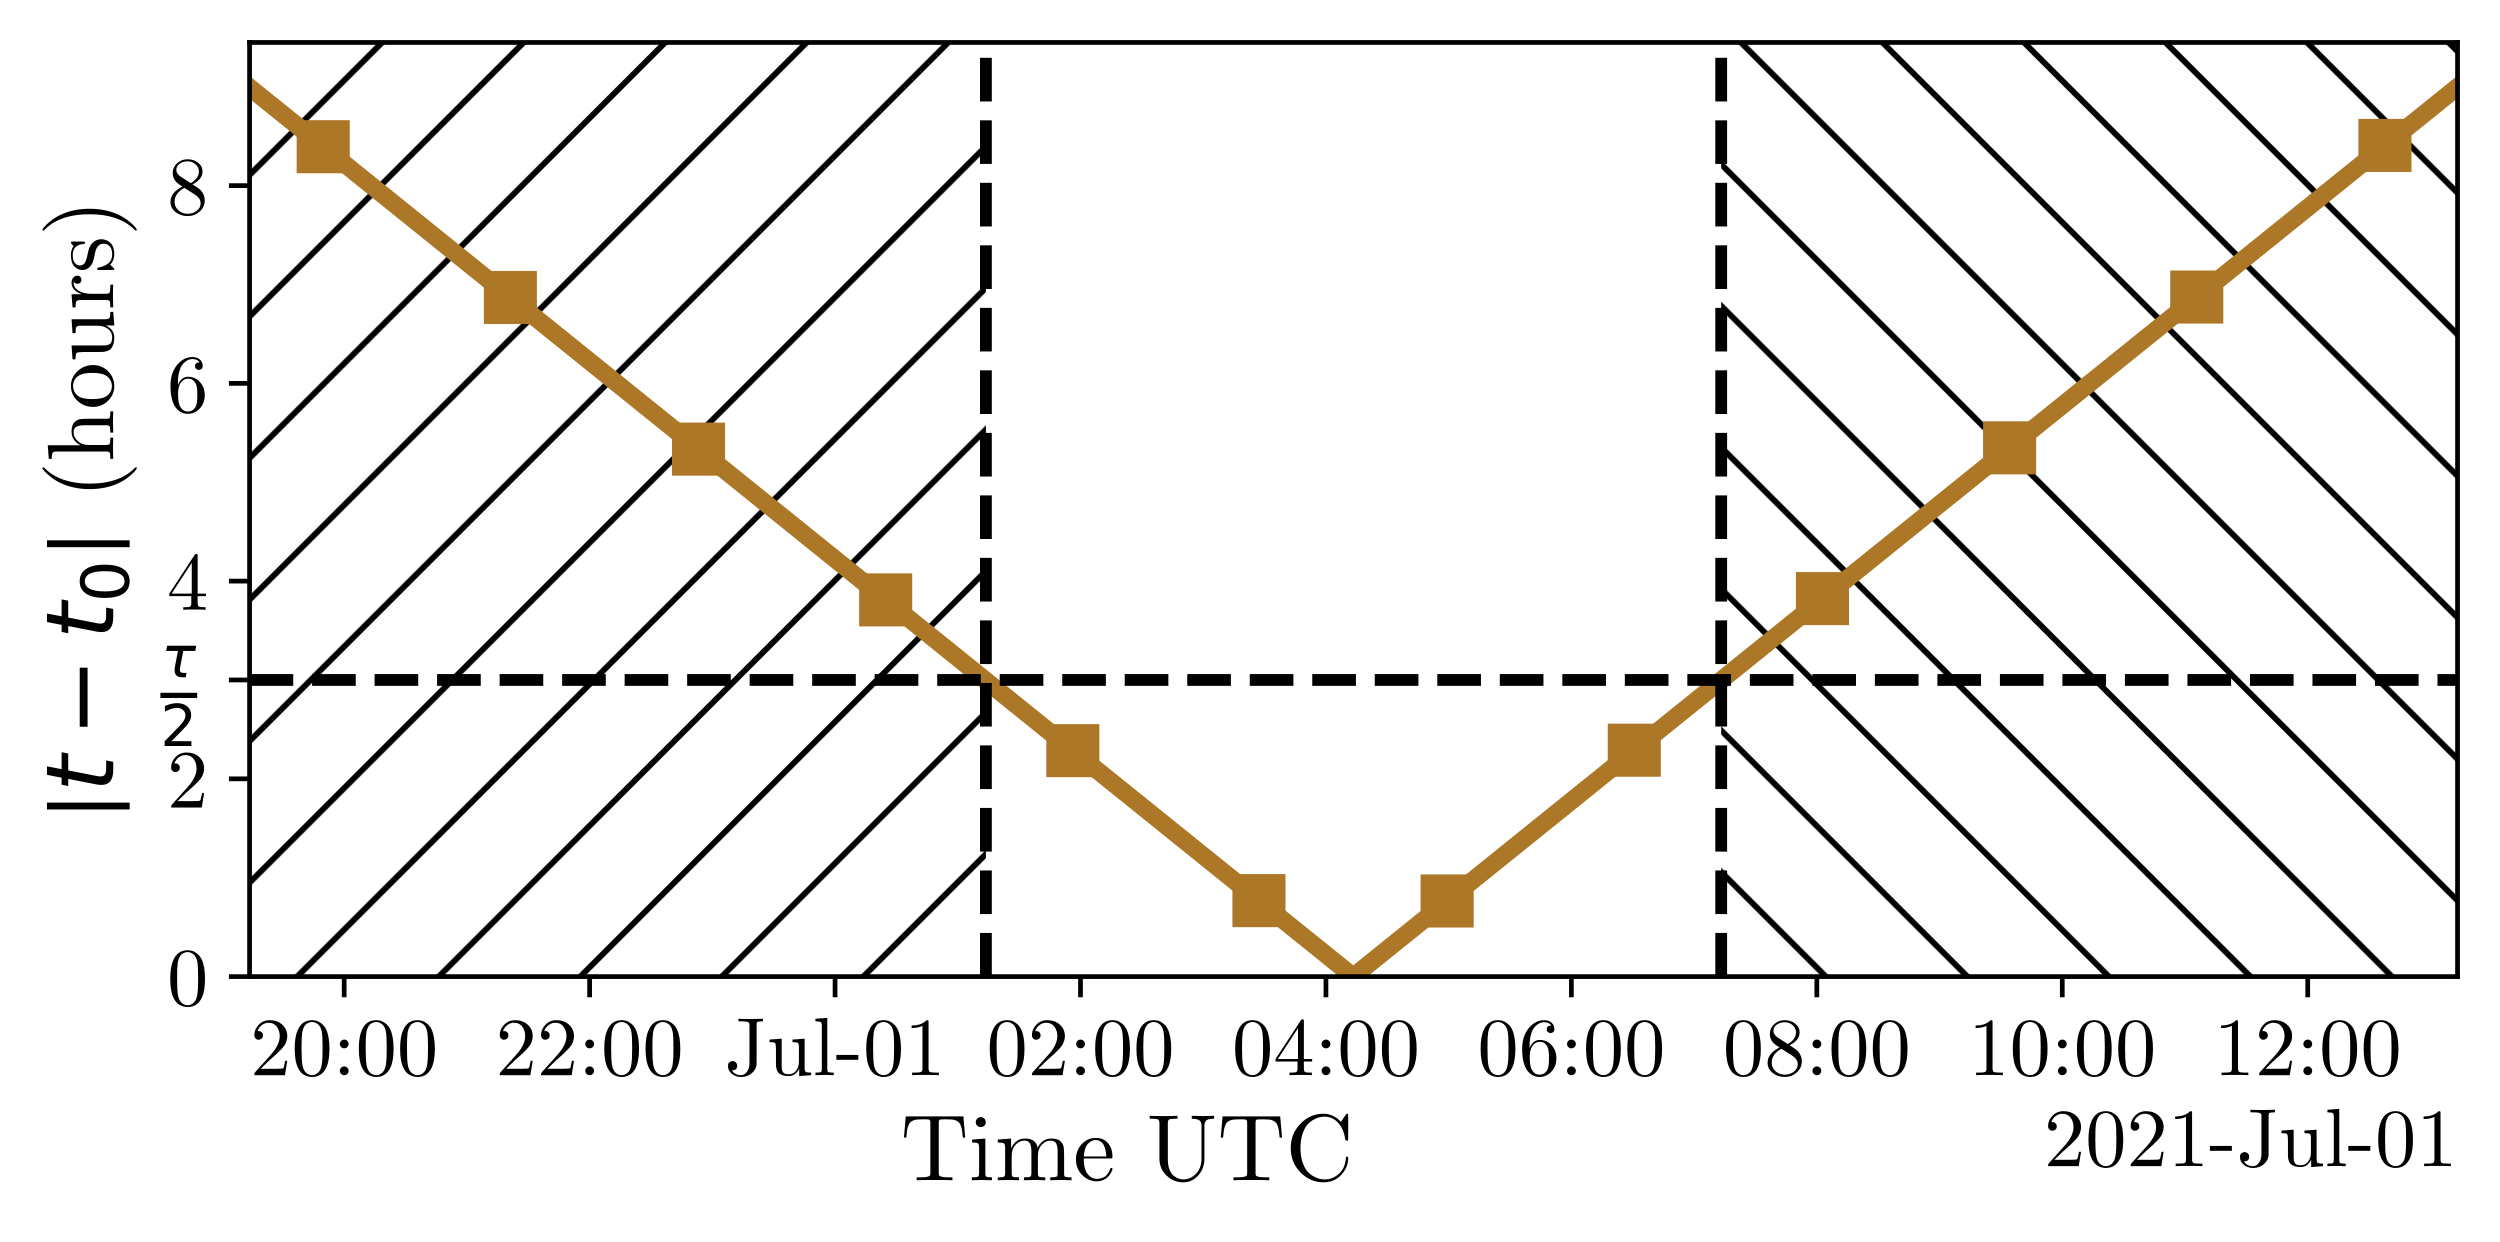
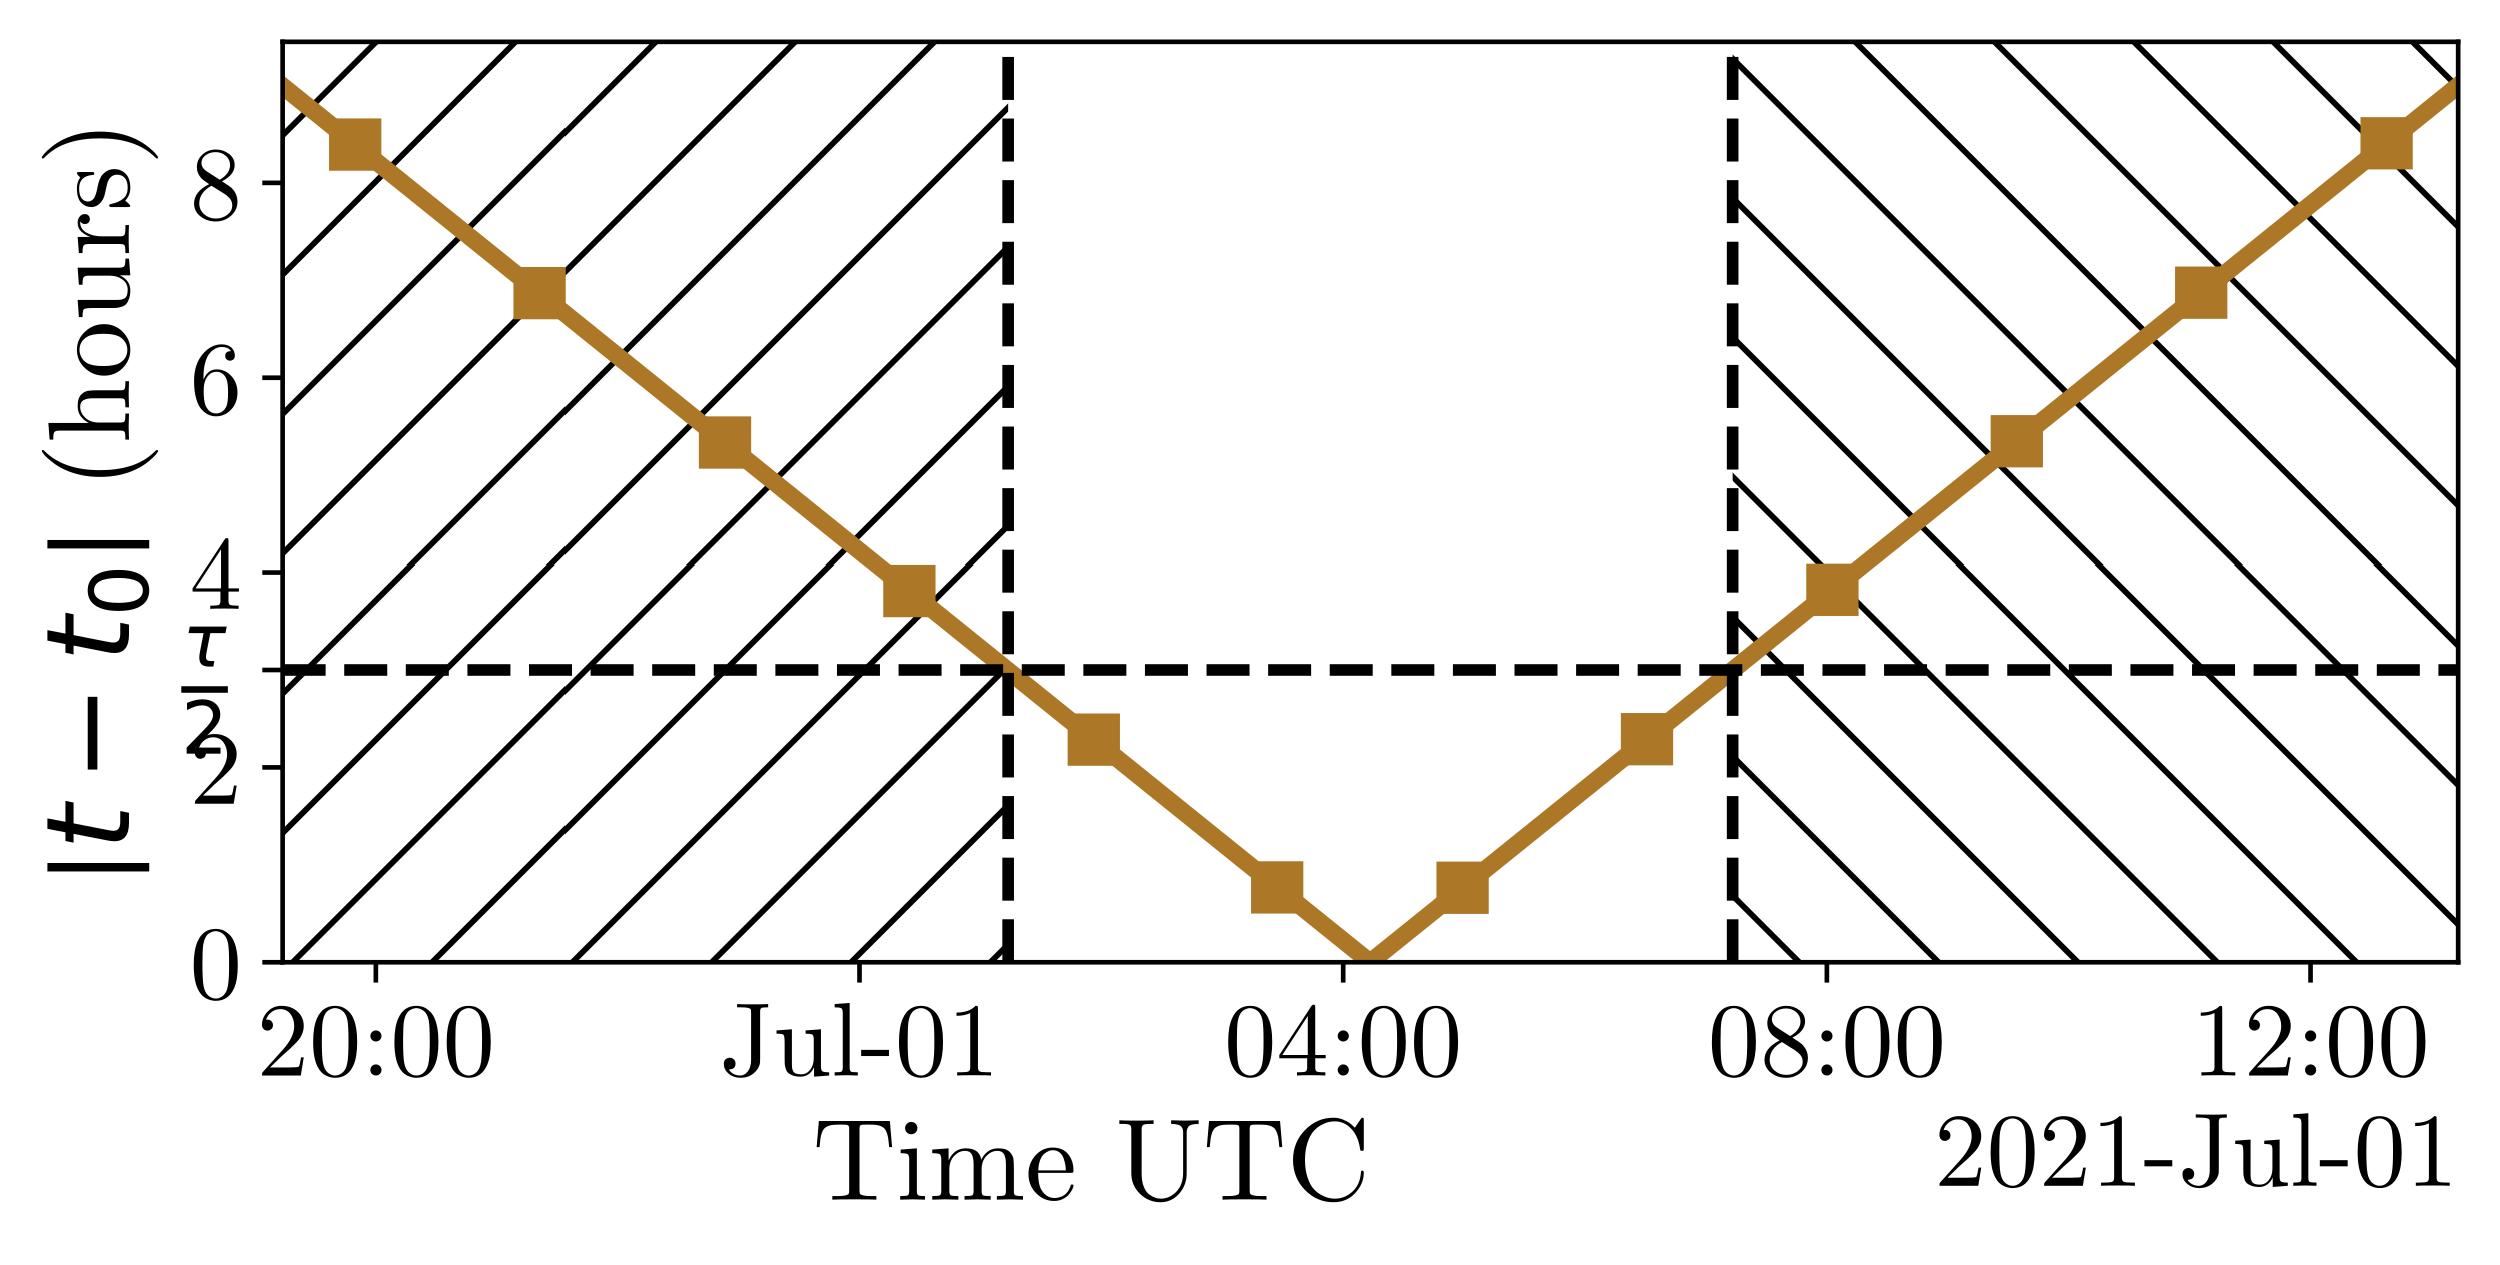
- <svg xmlns="http://www.w3.org/2000/svg" xmlns:xlink="http://www.w3.org/1999/xlink" width="423.92pt" height="210.434pt" viewBox="0 0 423.92 210.434" version="1.1">
+ <svg xmlns="http://www.w3.org/2000/svg" xmlns:xlink="http://www.w3.org/1999/xlink" width="430.24pt" height="217.537pt" viewBox="0 0 430.24 217.537" version="1.1">
  <defs>
    <style type="text/css">*{stroke-linejoin: round; stroke-linecap: butt}</style>
  </defs>
  <g id="figure_1">
    <g id="patch_1">
-       <path d="M 0 210.434  L 423.92 210.434  L 423.92 0  L 0 0  L 0 210.434  z " style="fill: none" />
+       <path d="M 0 217.537  L 430.24 217.537  L 430.24 0  L 0 0  L 0 217.537  z " style="fill: none" />
    </g>
    <g id="axes_1">
      <g id="patch_2">
-         <path d="M 42.32 165.6  L 416.72 165.6  L 416.72 7.2  L 42.32 7.2  L 42.32 165.6  z " style="fill: none" />
+         <path d="M 48.64 165.6  L 423.04 165.6  L 423.04 7.2  L 48.64 7.2  L 48.64 165.6  z " style="fill: none" />
      </g>
      <g id="patch_3">
-         <path d="M 42.32 165.6  L 167.178 165.6  L 167.178 7.2  L 42.32 7.2  z " clip-path="url(#pd84990caca)" style="fill: url(#h7c0dae3e61)" />
+         <path d="M 48.64 165.6  L 173.498 165.6  L 173.498 7.2  L 48.64 7.2  z " clip-path="url(#paf8c11a77a)" style="fill: url(#h605063994a)" />
      </g>
      <g id="patch_4">
-         <path d="M 291.862 165.6  L 416.72 165.6  L 416.72 7.2  L 291.862 7.2  z " clip-path="url(#pd84990caca)" style="fill: url(#h4ac016ea6e)" />
+         <path d="M 298.182 165.6  L 423.04 165.6  L 423.04 7.2  L 298.182 7.2  z " clip-path="url(#paf8c11a77a)" style="fill: url(#h8ad49206a6)" />
      </g>
      <g id="matplotlib.axis_1">
        <g id="xtick_1">
          <g id="line2d_1">
            <defs>
-               <path id="md5e16f37b4" d="M 0 0  L 0 3.5  " style="stroke: #000000; stroke-width: 0.8" />
+               <path id="ma54a12838d" d="M 0 0  L 0 3.5  " style="stroke: #000000; stroke-width: 0.8" />
            </defs>
            <g>
-               <use xlink:href="#md5e16f37b4" x="58.361" y="165.6" style="stroke: #000000; stroke-width: 0.8" />
+               <use xlink:href="#ma54a12838d" x="64.681" y="165.6" style="stroke: #000000; stroke-width: 0.8" />
            </g>
          </g>
          <g id="text_1">
-             <g transform="translate(42.42265 182.3147) scale(0.14 -0.14)">
+             <g transform="translate(44.1889 185.0903) scale(0.18 -0.18)">
              <defs>
                <path id="CMUSerif-Roman-32" d="M 319 0  Q 319 116 330 150  Q 341 184 391 238  L 1619 1606  Q 2291 2363 2291 3022  Q 2291 3450 2067 3756  Q 1844 4063 1434 4063  Q 1153 4063 915 3891  Q 678 3719 569 3413  Q 588 3419 653 3419  Q 813 3419 902 3319  Q 991 3219 991 3084  Q 991 2913 880 2830  Q 769 2747 659 2747  Q 616 2747 558 2756  Q 500 2766 409 2855  Q 319 2944 319 3103  Q 319 3550 658 3906  Q 997 4263 1516 4263  Q 2103 4263 2489 3914  Q 2875 3566 2875 3022  Q 2875 2831 2817 2657  Q 2759 2484 2682 2350  Q 2606 2216 2400 2000  Q 2194 1784 2028 1631  Q 1863 1478 1491 1153  L 813 494  L 1966 494  Q 2528 494 2572 544  Q 2634 634 2713 1113  L 2875 1113  L 2694 0  L 319 0  z " transform="scale(0.015625)" />
                <path id="CMUSerif-Roman-30" d="M 250 2047  Q 250 2988 488 3500  Q 819 4263 1600 4263  Q 1766 4263 1939 4217  Q 2113 4172 2333 4000  Q 2553 3828 2688 3547  Q 2944 3003 2944 2047  Q 2944 1113 2706 603  Q 2359 -141 1594 -141  Q 1306 -141 1014 6  Q 722 153 538 506  Q 250 1034 250 2047  z M 781 2125  Q 781 1159 850 775  Q 928 359 1142 179  Q 1356 0 1594 0  Q 1850 0 2064 192  Q 2278 384 2344 800  Q 2416 1209 2413 2125  Q 2413 3016 2350 3372  Q 2266 3788 2042 3955  Q 1819 4122 1594 4122  Q 1509 4122 1420 4097  Q 1331 4072 1203 4000  Q 1075 3928 976 3750  Q 878 3572 831 3303  Q 781 2956 781 2125  z " transform="scale(0.015625)" />
                <path id="CMUSerif-Roman-3a" d="M 650 98  Q 550 197 550 337  Q 550 478 650 578  Q 750 678 890 678  Q 1031 678 1131 578  Q 1231 478 1231 337  Q 1231 197 1131 98  Q 1031 0 890 0  Q 750 0 650 98  z M 650 2179  Q 550 2278 550 2418  Q 550 2559 650 2659  Q 750 2759 890 2759  Q 1031 2759 1131 2659  Q 1231 2559 1231 2418  Q 1231 2278 1131 2179  Q 1031 2081 890 2081  Q 750 2081 650 2179  z " transform="scale(0.015625)" />
              </defs>
              <use xlink:href="#CMUSerif-Roman-32" />
              <use xlink:href="#CMUSerif-Roman-30" transform="translate(50 0)" />
              <use xlink:href="#CMUSerif-Roman-3a" transform="translate(100 0)" />
              <use xlink:href="#CMUSerif-Roman-30" transform="translate(127.6855 0)" />
              <use xlink:href="#CMUSerif-Roman-30" transform="translate(177.6855 0)" />
            </g>
          </g>
        </g>
        <g id="xtick_2">
          <g id="line2d_2">
            <g>
-               <use xlink:href="#md5e16f37b4" x="99.98" y="165.6" style="stroke: #000000; stroke-width: 0.8" />
+               <use xlink:href="#ma54a12838d" x="147.919" y="165.6" style="stroke: #000000; stroke-width: 0.8" />
            </g>
          </g>
          <g id="text_2">
-             <g transform="translate(84.04191 182.3147) scale(0.14 -0.14)">
-               <use xlink:href="#CMUSerif-Roman-32" />
-               <use xlink:href="#CMUSerif-Roman-32" transform="translate(50 0)" />
-               <use xlink:href="#CMUSerif-Roman-3a" transform="translate(100 0)" />
-               <use xlink:href="#CMUSerif-Roman-30" transform="translate(127.6855 0)" />
-               <use xlink:href="#CMUSerif-Roman-30" transform="translate(177.6855 0)" />
-             </g>
-           </g>
-         </g>
-         <g id="xtick_3">
-           <g id="line2d_3">
-             <g>
-               <use xlink:href="#md5e16f37b4" x="141.599" y="165.6" style="stroke: #000000; stroke-width: 0.8" />
-             </g>
-           </g>
-           <g id="text_3">
-             <g transform="translate(122.8623 182.3147) scale(0.14 -0.14)">
+             <g transform="translate(123.8288 185.0903) scale(0.18 -0.18)">
              <defs>
                <path id="CMUSerif-Roman-4a" d="M 263 716  Q 263 906 375 997  Q 488 1088 622 1088  Q 763 1088 870 992  Q 978 897 978 728  Q 978 372 575 372  Q 572 372 569 372  Q 800 0 1275 0  Q 1544 0 1737 262  Q 1931 525 1931 947  L 1931 3866  Q 1931 4000 1906 4051  Q 1881 4103 1747 4137  Q 1613 4172 1306 4172  L 1075 4172  L 1075 4372  Q 1319 4353 2150 4353  Q 2553 4353 2975 4372  L 2975 4172  Q 2650 4172 2567 4134  Q 2484 4097 2484 3909  L 2484 1069  Q 2484 838 2478 788  Q 2422 409 2090 134  Q 1759 -141 1288 -141  Q 859 -141 561 107  Q 263 356 263 716  z " transform="scale(0.015625)" />
                <path id="CMUSerif-Roman-75" d="M 206 2559  L 206 2759  L 1147 2828  L 1147 703  Q 1147 550 1159 461  Q 1172 372 1223 269  Q 1275 166 1395 119  Q 1516 72 1709 72  Q 2056 72 2270 356  Q 2484 641 2484 1063  L 2484 2203  Q 2484 2441 2400 2500  Q 2316 2559 1984 2559  L 1984 2759  L 2925 2828  L 2925 556  Q 2925 319 3008 258  Q 3091 197 3425 197  L 3425 0  L 2503 -72  L 2503 506  Q 2234 -69 1678 -72  Q 1397 -72 1205 0  Q 1013 72 916 161  Q 819 250 767 422  Q 716 594 709 700  Q 703 806 703 1013  L 703 1972  Q 703 2406 640 2482  Q 578 2559 206 2559  z " transform="scale(0.015625)" />
                <path id="CMUSerif-Roman-6c" d="M 213 0  L 213 197  Q 553 197 631 239  Q 709 281 709 488  L 709 3816  Q 709 4053 626 4112  Q 544 4172 213 4172  L 213 4372  L 1131 4441  L 1131 488  Q 1131 281 1212 239  Q 1294 197 1631 197  L 1631 0  Q 1553 0 1390 6  Q 1228 13 1109 16  Q 991 19 922 19  Q 847 19 213 0  z " transform="scale(0.015625)" />
                <path id="CMUSerif-Roman-2d" d="M 63 1191  L 63 1569  L 1766 1569  L 1766 1191  L 63 1191  z " transform="scale(0.015625)" />
                <path id="CMUSerif-Roman-31" d="M 569 3653  L 569 3853  Q 1338 3853 1734 4263  Q 1844 4263 1862 4238  Q 1881 4213 1881 4097  L 1881 506  Q 1881 316 1975 256  Q 2069 197 2478 197  L 2681 197  L 2681 0  Q 2456 19 1643 19  Q 831 19 609 0  L 609 197  L 813 197  Q 1216 197 1312 255  Q 1409 313 1409 506  L 1409 3822  Q 1075 3653 569 3653  z " transform="scale(0.015625)" />
              </defs>
              <use xlink:href="#CMUSerif-Roman-4a" />
              <use xlink:href="#CMUSerif-Roman-75" transform="translate(51.26953 0)" />
              <use xlink:href="#CMUSerif-Roman-6c" transform="translate(106.7383 0)" />
              <use xlink:href="#CMUSerif-Roman-2d" transform="translate(134.4238 0)" />
              <use xlink:href="#CMUSerif-Roman-30" transform="translate(167.6758 0)" />
              <use xlink:href="#CMUSerif-Roman-31" transform="translate(217.6758 0)" />
            </g>
          </g>
        </g>
-         <g id="xtick_4">
-           <g id="line2d_4">
-             <g>
-               <use xlink:href="#md5e16f37b4" x="183.219" y="165.6" style="stroke: #000000; stroke-width: 0.8" />
-             </g>
-           </g>
-           <g id="text_4">
-             <g transform="translate(167.2804 182.3147) scale(0.14 -0.14)">
-               <use xlink:href="#CMUSerif-Roman-30" />
-               <use xlink:href="#CMUSerif-Roman-32" transform="translate(50 0)" />
-               <use xlink:href="#CMUSerif-Roman-3a" transform="translate(100 0)" />
-               <use xlink:href="#CMUSerif-Roman-30" transform="translate(127.6855 0)" />
-               <use xlink:href="#CMUSerif-Roman-30" transform="translate(177.6855 0)" />
-             </g>
-           </g>
-         </g>
-         <g id="xtick_5">
-           <g id="line2d_5">
-             <g>
-               <use xlink:href="#md5e16f37b4" x="224.838" y="165.6" style="stroke: #000000; stroke-width: 0.8" />
-             </g>
-           </g>
-           <g id="text_5">
-             <g transform="translate(208.8997 182.3147) scale(0.14 -0.14)">
+         <g id="xtick_3">
+           <g id="line2d_3">
+             <g>
+               <use xlink:href="#ma54a12838d" x="231.158" y="165.6" style="stroke: #000000; stroke-width: 0.8" />
+             </g>
+           </g>
+           <g id="text_3">
+             <g transform="translate(210.666 185.0903) scale(0.18 -0.18)">
              <defs>
                <path id="CMUSerif-Roman-34" d="M 178 1056  L 178 1253  L 2144 4256  Q 2194 4334 2272 4331  Q 2344 4331 2359 4303  Q 2375 4275 2375 4166  L 2375 1253  L 3016 1253  L 3016 1056  L 2375 1056  L 2375 500  Q 2375 316 2451 256  Q 2528 197 2859 197  L 2994 197  L 2994 0  Q 2731 19 2125 19  Q 1522 19 1259 0  L 1259 197  L 1394 197  Q 1725 197 1803 255  Q 1881 313 1881 500  L 1881 1056  L 178 1056  z M 359 1253  L 1919 1253  L 1919 3641  L 359 1253  z " transform="scale(0.015625)" />
              </defs>
              <use xlink:href="#CMUSerif-Roman-30" />
              <use xlink:href="#CMUSerif-Roman-34" transform="translate(50 0)" />
              <use xlink:href="#CMUSerif-Roman-3a" transform="translate(100 0)" />
              <use xlink:href="#CMUSerif-Roman-30" transform="translate(127.6855 0)" />
              <use xlink:href="#CMUSerif-Roman-30" transform="translate(177.6855 0)" />
            </g>
          </g>
        </g>
-         <g id="xtick_6">
-           <g id="line2d_6">
-             <g>
-               <use xlink:href="#md5e16f37b4" x="266.457" y="165.6" style="stroke: #000000; stroke-width: 0.8" />
-             </g>
-           </g>
-           <g id="text_6">
-             <g transform="translate(250.519 182.3147) scale(0.14 -0.14)">
-               <defs>
-                 <path id="CMUSerif-Roman-36" d="M 269 2022  Q 269 3028 781 3645  Q 1294 4263 1953 4263  Q 2338 4263 2552 4067  Q 2766 3872 2766 3572  Q 2766 3406 2669 3334  Q 2572 3263 2472 3263  Q 2356 3263 2265 3341  Q 2175 3419 2175 3559  Q 2175 3847 2528 3847  Q 2363 4103 1966 4103  Q 1844 4103 1719 4067  Q 1594 4031 1431 3912  Q 1269 3794 1144 3606  Q 1019 3419 931 3066  Q 844 2713 844 2253  L 844 2100  Q 1106 2734 1643 2732  Q 2181 2731 2553 2322  Q 2925 1913 2925 1306  Q 2925 684 2537 271  Q 2150 -141 1606 -141  Q 1363 -141 1142 -39  Q 922 63 717 294  Q 513 525 391 969  Q 269 1413 269 2022  z M 856 1447  Q 856 819 972 519  Q 991 469 1033 400  Q 1075 331 1148 242  Q 1222 153 1344 95  Q 1466 38 1606 38  Q 2034 38 2241 453  Q 2350 684 2350 1313  Q 2350 1953 2234 2188  Q 2038 2584 1638 2584  Q 1369 2584 1183 2400  Q 997 2216 926 1969  Q 856 1722 856 1447  z " transform="scale(0.015625)" />
-               </defs>
-               <use xlink:href="#CMUSerif-Roman-30" />
-               <use xlink:href="#CMUSerif-Roman-36" transform="translate(50 0)" />
-               <use xlink:href="#CMUSerif-Roman-3a" transform="translate(100 0)" />
-               <use xlink:href="#CMUSerif-Roman-30" transform="translate(127.6855 0)" />
-               <use xlink:href="#CMUSerif-Roman-30" transform="translate(177.6855 0)" />
-             </g>
-           </g>
-         </g>
-         <g id="xtick_7">
-           <g id="line2d_7">
-             <g>
-               <use xlink:href="#md5e16f37b4" x="308.076" y="165.6" style="stroke: #000000; stroke-width: 0.8" />
-             </g>
-           </g>
-           <g id="text_7">
-             <g transform="translate(292.1382 182.3147) scale(0.14 -0.14)">
+         <g id="xtick_4">
+           <g id="line2d_4">
+             <g>
+               <use xlink:href="#ma54a12838d" x="314.396" y="165.6" style="stroke: #000000; stroke-width: 0.8" />
+             </g>
+           </g>
+           <g id="text_4">
+             <g transform="translate(293.9045 185.0903) scale(0.18 -0.18)">
              <defs>
                <path id="CMUSerif-Roman-38" d="M 269 966  Q 269 1681 1191 2144  Q 794 2413 722 2491  Q 441 2803 441 3194  Q 441 3641 780 3952  Q 1119 4263 1600 4263  Q 2059 4263 2406 3997  Q 2753 3731 2753 3309  Q 2753 2716 1978 2316  Q 2491 1997 2613 1863  Q 2925 1516 2925 1075  Q 2925 563 2531 211  Q 2138 -141 1594 -141  Q 1063 -141 666 168  Q 269 478 269 966  z M 588 966  Q 588 569 886 303  Q 1184 38 1600 38  Q 2003 38 2304 269  Q 2606 500 2606 844  Q 2606 978 2561 1093  Q 2516 1209 2427 1301  Q 2338 1394 2283 1436  Q 2228 1478 2125 1550  L 1338 2047  Q 588 1631 588 966  z M 722 3444  Q 722 3138 1044 2925  L 1838 2413  Q 2472 2784 2472 3309  Q 2472 3650 2212 3876  Q 1953 4103 1594 4103  Q 1241 4103 981 3917  Q 722 3731 722 3444  z " transform="scale(0.015625)" />
              </defs>
              <use xlink:href="#CMUSerif-Roman-30" />
              <use xlink:href="#CMUSerif-Roman-38" transform="translate(50 0)" />
              <use xlink:href="#CMUSerif-Roman-3a" transform="translate(100 0)" />
              <use xlink:href="#CMUSerif-Roman-30" transform="translate(127.6855 0)" />
              <use xlink:href="#CMUSerif-Roman-30" transform="translate(177.6855 0)" />
            </g>
          </g>
        </g>
-         <g id="xtick_8">
-           <g id="line2d_8">
-             <g>
-               <use xlink:href="#md5e16f37b4" x="349.696" y="165.6" style="stroke: #000000; stroke-width: 0.8" />
-             </g>
-           </g>
-           <g id="text_8">
-             <g transform="translate(333.7575 182.3147) scale(0.14 -0.14)">
-               <use xlink:href="#CMUSerif-Roman-31" />
-               <use xlink:href="#CMUSerif-Roman-30" transform="translate(50 0)" />
-               <use xlink:href="#CMUSerif-Roman-3a" transform="translate(100 0)" />
-               <use xlink:href="#CMUSerif-Roman-30" transform="translate(127.6855 0)" />
-               <use xlink:href="#CMUSerif-Roman-30" transform="translate(177.6855 0)" />
-             </g>
-           </g>
-         </g>
-         <g id="xtick_9">
-           <g id="line2d_9">
-             <g>
-               <use xlink:href="#md5e16f37b4" x="391.315" y="165.6" style="stroke: #000000; stroke-width: 0.8" />
-             </g>
-           </g>
-           <g id="text_9">
-             <g transform="translate(375.3768 182.3147) scale(0.14 -0.14)">
+         <g id="xtick_5">
+           <g id="line2d_5">
+             <g>
+               <use xlink:href="#ma54a12838d" x="397.635" y="165.6" style="stroke: #000000; stroke-width: 0.8" />
+             </g>
+           </g>
+           <g id="text_5">
+             <g transform="translate(377.143 185.0903) scale(0.18 -0.18)">
              <use xlink:href="#CMUSerif-Roman-31" />
              <use xlink:href="#CMUSerif-Roman-32" transform="translate(50 0)" />
              <use xlink:href="#CMUSerif-Roman-3a" transform="translate(100 0)" />
              <use xlink:href="#CMUSerif-Roman-30" transform="translate(127.6855 0)" />
              <use xlink:href="#CMUSerif-Roman-30" transform="translate(177.6855 0)" />
            </g>
          </g>
        </g>
-         <g id="text_10">
-           <g transform="translate(152.705 200.1319) scale(0.16 -0.16)">
+         <g id="text_6">
+           <g transform="translate(139.8212 206.4588) scale(0.2 -0.2)">
            <defs>
              <path id="CMUSerif-Roman-54" d="M 231 2894  L 353 4331  L 4263 4331  L 4384 2894  L 4225 2894  Q 4200 3181 4176 3347  Q 4153 3513 4098 3670  Q 4044 3828 3976 3904  Q 3909 3981 3781 4042  Q 3653 4103 3487 4118  Q 3322 4134 3072 4134  Q 2778 4134 2706 4122  Q 2628 4103 2609 4048  Q 2591 3994 2591 3878  L 2591 506  Q 2591 378 2617 326  Q 2644 275 2791 236  Q 2938 197 3263 197  L 3519 197  L 3519 0  Q 3256 19 2303 19  Q 1356 19 1094 0  L 1094 197  L 1350 197  Q 1675 197 1823 236  Q 1972 275 1997 326  Q 2022 378 2022 506  L 2022 3878  Q 2022 3969 2015 4006  Q 2009 4044 1981 4076  Q 1953 4109 1889 4121  Q 1825 4134 1544 4134  Q 1294 4134 1126 4118  Q 959 4103 831 4042  Q 703 3981 636 3904  Q 569 3828 514 3670  Q 459 3513 437 3347  Q 416 3181 391 2894  L 231 2894  z " transform="scale(0.015625)" />
              <path id="CMUSerif-Roman-69" d="M 213 0  L 213 197  Q 553 197 631 239  Q 709 281 709 488  L 709 2209  Q 709 2447 629 2503  Q 550 2559 238 2559  L 238 2759  L 1131 2828  L 1131 481  Q 1131 291 1200 244  Q 1269 197 1581 197  L 1581 0  Q 928 19 916 19  Q 828 19 213 0  z M 481 3944  Q 481 4072 579 4176  Q 678 4281 818 4281  Q 959 4281 1059 4186  Q 1159 4091 1159 3942  Q 1159 3794 1059 3698  Q 959 3603 819 3603  Q 672 3603 576 3706  Q 481 3809 481 3944  z " transform="scale(0.015625)" />
              <path id="CMUSerif-Roman-6d" d="M 206 0  L 206 197  Q 547 197 625 239  Q 703 281 703 488  L 703 2203  Q 703 2441 620 2500  Q 538 2559 206 2559  L 206 2759  L 1106 2828  L 1106 2156  Q 1406 2828 2053 2828  Q 2803 2828 2906 2203  Q 3016 2447 3245 2637  Q 3475 2828 3834 2828  Q 4316 2828 4506 2591  Q 4647 2431 4675 2253  Q 4703 2075 4703 1613  L 4703 391  Q 4709 256 4812 226  Q 4916 197 5203 197  L 5203 0  Q 4550 19 4488 19  Q 4438 19 3763 0  L 3763 197  Q 4103 197 4183 239  Q 4263 281 4263 488  L 4263 1978  Q 4263 2303 4163 2495  Q 4063 2688 3788 2688  Q 3456 2688 3190 2409  Q 2925 2131 2925 1663  L 2925 488  Q 2925 281 3004 239  Q 3084 197 3425 197  L 3425 0  Q 2772 19 2706 19  Q 2656 19 1984 0  L 1984 197  Q 2325 197 2404 239  Q 2484 281 2484 488  L 2484 1978  Q 2484 2303 2384 2495  Q 2284 2688 2009 2688  Q 1678 2688 1412 2409  Q 1147 2131 1147 1663  L 1147 488  Q 1147 281 1226 239  Q 1306 197 1644 197  L 1644 0  Q 991 19 928 19  Q 878 19 206 0  z " transform="scale(0.015625)" />
              <path id="CMUSerif-Roman-65" d="M 178 1409  Q 178 2013 565 2441  Q 953 2869 1509 2869  Q 2072 2869 2364 2503  Q 2656 2138 2656 1613  Q 2656 1516 2631 1497  Q 2606 1478 2497 1478  L 709 1478  Q 709 825 903 519  Q 1172 91 1625 91  Q 1688 91 1763 103  Q 1838 116 1991 170  Q 2144 225 2278 372  Q 2413 519 2491 750  Q 2509 841 2572 838  Q 2656 838 2656 763  Q 2656 706 2595 579  Q 2534 453 2418 303  Q 2303 153 2079 40  Q 1856 -72 1588 -72  Q 1025 -72 601 354  Q 178 781 178 1409  z M 716 1613  L 2234 1613  Q 2234 1747 2211 1897  Q 2188 2047 2120 2255  Q 2053 2463 1897 2594  Q 1741 2725 1509 2725  Q 1406 2725 1295 2681  Q 1184 2638 1050 2531  Q 916 2425 822 2184  Q 728 1944 716 1613  z " transform="scale(0.015625)" />
              <path id="CMUSerif-Roman-20" transform="scale(0.015625)" />
              <path id="CMUSerif-Roman-55" d="M 213 4172  L 213 4372  Q 438 4353 1159 4353  Q 1875 4353 2100 4372  L 2100 4172  L 1947 4172  Q 1600 4172 1520 4114  Q 1441 4056 1441 3872  L 1441 1434  Q 1441 1006 1559 711  Q 1678 416 1862 284  Q 2047 153 2198 104  Q 2350 56 2497 56  Q 2984 56 3354 443  Q 3725 831 3725 1478  L 3725 3700  Q 3725 3797 3712 3853  Q 3700 3909 3645 3996  Q 3591 4084 3444 4128  Q 3297 4172 3066 4172  L 3066 4372  Q 3756 4353 3828 4353  Q 3891 4353 4581 4372  L 4581 4172  Q 4350 4172 4203 4131  Q 4056 4091 4003 4000  Q 3950 3909 3936 3845  Q 3922 3781 3922 3675  L 3922 1625  Q 3922 1313 3903 1184  Q 3819 628 3423 243  Q 3028 -141 2484 -141  Q 1825 -141 1348 323  Q 872 788 872 1459  L 872 3872  Q 872 4056 790 4114  Q 709 4172 366 4172  L 213 4172  z " transform="scale(0.015625)" />
              <path id="CMUSerif-Roman-43" d="M 359 2188  Q 359 3153 1018 3833  Q 1678 4513 2584 4513  Q 2866 4513 3116 4409  Q 3366 4306 3481 4217  Q 3597 4128 3763 3963  L 4084 4434  Q 4134 4513 4186 4513  Q 4238 4513 4247 4483  Q 4256 4453 4256 4359  L 4256 2841  Q 4256 2738 4243 2713  Q 4231 2688 4153 2688  Q 4091 2688 4077 2706  Q 4063 2725 4050 2797  Q 3953 3488 3570 3900  Q 3188 4313 2656 4313  Q 2503 4313 2333 4278  Q 2163 4244 1917 4112  Q 1672 3981 1483 3764  Q 1294 3547 1156 3136  Q 1019 2725 1019 2181  Q 1019 1644 1156 1231  Q 1294 819 1483 605  Q 1672 391 1917 259  Q 2163 128 2336 92  Q 2509 56 2663 56  Q 3213 56 3634 447  Q 4056 838 4097 1497  Q 4103 1528 4103 1542  Q 4103 1556 4109 1572  Q 4116 1588 4131 1594  Q 4147 1600 4172 1600  Q 4256 1600 4256 1491  Q 4256 881 3789 370  Q 3322 -141 2584 -141  Q 1675 -141 1017 534  Q 359 1209 359 2188  z " transform="scale(0.015625)" />
            </defs>
            <use xlink:href="#CMUSerif-Roman-54" />
            <use xlink:href="#CMUSerif-Roman-69" transform="translate(72.16797 0)" />
            <use xlink:href="#CMUSerif-Roman-6d" transform="translate(99.85352 0)" />
            <use xlink:href="#CMUSerif-Roman-65" transform="translate(183.1055 0)" />
            <use xlink:href="#CMUSerif-Roman-20" transform="translate(227.4902 0)" />
            <use xlink:href="#CMUSerif-Roman-55" transform="translate(260.7422 0)" />
            <use xlink:href="#CMUSerif-Roman-54" transform="translate(335.7422 0)" />
            <use xlink:href="#CMUSerif-Roman-43" transform="translate(407.9102 0)" />
          </g>
        </g>
-         <g id="text_11">
-           <g transform="translate(346.5909 197.7441) scale(0.14 -0.14)">
+         <g id="text_7">
+           <g transform="translate(332.8741 204.0709) scale(0.18 -0.18)">
            <use xlink:href="#CMUSerif-Roman-32" />
            <use xlink:href="#CMUSerif-Roman-30" transform="translate(50 0)" />
            <use xlink:href="#CMUSerif-Roman-32" transform="translate(100 0)" />
            <use xlink:href="#CMUSerif-Roman-31" transform="translate(150 0)" />
            <use xlink:href="#CMUSerif-Roman-2d" transform="translate(200 0)" />
            <use xlink:href="#CMUSerif-Roman-4a" transform="translate(233.252 0)" />
            <use xlink:href="#CMUSerif-Roman-75" transform="translate(284.5215 0)" />
            <use xlink:href="#CMUSerif-Roman-6c" transform="translate(339.9902 0)" />
            <use xlink:href="#CMUSerif-Roman-2d" transform="translate(367.6758 0)" />
            <use xlink:href="#CMUSerif-Roman-30" transform="translate(400.9277 0)" />
            <use xlink:href="#CMUSerif-Roman-31" transform="translate(450.9277 0)" />
          </g>
        </g>
      </g>
      <g id="matplotlib.axis_2">
        <g id="ytick_1">
+           <g id="line2d_6">
+             <defs>
+               <path id="ma420ea3182" d="M 0 0  L -3.5 0  " style="stroke: #000000; stroke-width: 0.8" />
+             </defs>
+             <g>
+               <use xlink:href="#ma420ea3182" x="48.64" y="165.6" style="stroke: #000000; stroke-width: 0.8" />
+             </g>
+           </g>
+           <g id="text_8">
+             <g transform="translate(32.64 171.8452) scale(0.18 -0.18)">
+               <use xlink:href="#CMUSerif-Roman-30" />
+             </g>
+           </g>
+         </g>
+         <g id="ytick_2">
+           <g id="line2d_7">
+             <g>
+               <use xlink:href="#ma420ea3182" x="48.64" y="132.069" style="stroke: #000000; stroke-width: 0.8" />
+             </g>
+           </g>
+           <g id="text_9">
+             <g transform="translate(32.64 138.3138) scale(0.18 -0.18)">
+               <use xlink:href="#CMUSerif-Roman-32" />
+             </g>
+           </g>
+         </g>
+         <g id="ytick_3">
+           <g id="line2d_8">
+             <g>
+               <use xlink:href="#ma420ea3182" x="48.64" y="98.537" style="stroke: #000000; stroke-width: 0.8" />
+             </g>
+           </g>
+           <g id="text_10">
+             <g transform="translate(32.64 104.7825) scale(0.18 -0.18)">
+               <use xlink:href="#CMUSerif-Roman-34" />
+             </g>
+           </g>
+         </g>
+         <g id="ytick_4">
+           <g id="line2d_9">
+             <g>
+               <use xlink:href="#ma420ea3182" x="48.64" y="65.006" style="stroke: #000000; stroke-width: 0.8" />
+             </g>
+           </g>
+           <g id="text_11">
+             <g transform="translate(32.64 71.25111) scale(0.18 -0.18)">
+               <defs>
+                 <path id="CMUSerif-Roman-36" d="M 269 2022  Q 269 3028 781 3645  Q 1294 4263 1953 4263  Q 2338 4263 2552 4067  Q 2766 3872 2766 3572  Q 2766 3406 2669 3334  Q 2572 3263 2472 3263  Q 2356 3263 2265 3341  Q 2175 3419 2175 3559  Q 2175 3847 2528 3847  Q 2363 4103 1966 4103  Q 1844 4103 1719 4067  Q 1594 4031 1431 3912  Q 1269 3794 1144 3606  Q 1019 3419 931 3066  Q 844 2713 844 2253  L 844 2100  Q 1106 2734 1643 2732  Q 2181 2731 2553 2322  Q 2925 1913 2925 1306  Q 2925 684 2537 271  Q 2150 -141 1606 -141  Q 1363 -141 1142 -39  Q 922 63 717 294  Q 513 525 391 969  Q 269 1413 269 2022  z M 856 1447  Q 856 819 972 519  Q 991 469 1033 400  Q 1075 331 1148 242  Q 1222 153 1344 95  Q 1466 38 1606 38  Q 2034 38 2241 453  Q 2350 684 2350 1313  Q 2350 1953 2234 2188  Q 2038 2584 1638 2584  Q 1369 2584 1183 2400  Q 997 2216 926 1969  Q 856 1722 856 1447  z " transform="scale(0.015625)" />
+               </defs>
+               <use xlink:href="#CMUSerif-Roman-36" />
+             </g>
+           </g>
+         </g>
+         <g id="ytick_5">
          <g id="line2d_10">
-             <defs>
-               <path id="mbaa5f0516b" d="M 0 0  L -3.5 0  " style="stroke: #000000; stroke-width: 0.8" />
-             </defs>
-             <g>
-               <use xlink:href="#mbaa5f0516b" x="42.32" y="165.6" style="stroke: #000000; stroke-width: 0.8" />
+             <g>
+               <use xlink:href="#ma420ea3182" x="48.64" y="31.475" style="stroke: #000000; stroke-width: 0.8" />
            </g>
          </g>
          <g id="text_12">
-             <g transform="translate(28.32 170.4573) scale(0.14 -0.14)">
-               <use xlink:href="#CMUSerif-Roman-30" />
-             </g>
-           </g>
-         </g>
-         <g id="ytick_2">
+             <g transform="translate(32.64 37.71976) scale(0.18 -0.18)">
+               <use xlink:href="#CMUSerif-Roman-38" />
+             </g>
+           </g>
+         </g>
+         <g id="ytick_6">
          <g id="line2d_11">
            <g>
-               <use xlink:href="#mbaa5f0516b" x="42.32" y="132.069" style="stroke: #000000; stroke-width: 0.8" />
+               <use xlink:href="#ma420ea3182" x="48.64" y="115.303" style="stroke: #000000; stroke-width: 0.8" />
            </g>
          </g>
          <g id="text_13">
-             <g transform="translate(28.32 136.926) scale(0.14 -0.14)">
-               <use xlink:href="#CMUSerif-Roman-32" />
-             </g>
-           </g>
-         </g>
-         <g id="ytick_3">
-           <g id="line2d_12">
-             <g>
-               <use xlink:href="#mbaa5f0516b" x="42.32" y="98.537" style="stroke: #000000; stroke-width: 0.8" />
-             </g>
-           </g>
-           <g id="text_14">
-             <g transform="translate(28.32 103.3946) scale(0.14 -0.14)">
-               <use xlink:href="#CMUSerif-Roman-34" />
-             </g>
-           </g>
-         </g>
-         <g id="ytick_4">
-           <g id="line2d_13">
-             <g>
-               <use xlink:href="#mbaa5f0516b" x="42.32" y="65.006" style="stroke: #000000; stroke-width: 0.8" />
-             </g>
-           </g>
-           <g id="text_15">
-             <g transform="translate(28.32 69.86329) scale(0.14 -0.14)">
-               <use xlink:href="#CMUSerif-Roman-36" />
-             </g>
-           </g>
-         </g>
-         <g id="ytick_5">
-           <g id="line2d_14">
-             <g>
-               <use xlink:href="#mbaa5f0516b" x="42.32" y="31.475" style="stroke: #000000; stroke-width: 0.8" />
-             </g>
-           </g>
-           <g id="text_16">
-             <g transform="translate(28.32 36.33194) scale(0.14 -0.14)">
-               <use xlink:href="#CMUSerif-Roman-38" />
-             </g>
-           </g>
-         </g>
-         <g id="ytick_6">
-           <g id="line2d_15">
-             <g>
-               <use xlink:href="#mbaa5f0516b" x="42.32" y="115.303" style="stroke: #000000; stroke-width: 0.8" />
-             </g>
-           </g>
-           <g id="text_17">
-             <g transform="translate(27.2 121.113) scale(0.14 -0.14)">
+             <g transform="translate(31.2 122.773) scale(0.18 -0.18)">
              <defs>
                <path id="DejaVuSans-Oblique-3c4" d="M 2103 638  Q 2188 488 2525 488  L 2800 488  L 2706 0  L 2363 0  Q 1800 0 1600 300  Q 1403 606 1534 1269  L 1856 2925  L 541 2925  L 653 3500  L 3881 3500  L 3769 2925  L 2444 2925  L 2113 1234  Q 2025 781 2103 638  z " transform="scale(0.015625)" />
                <path id="DejaVuSans-32" d="M 1228 531  L 3431 531  L 3431 0  L 469 0  L 469 531  Q 828 903 1448 1529  Q 2069 2156 2228 2338  Q 2531 2678 2651 2914  Q 2772 3150 2772 3378  Q 2772 3750 2511 3984  Q 2250 4219 1831 4219  Q 1534 4219 1204 4116  Q 875 4013 500 3803  L 500 4441  Q 881 4594 1212 4672  Q 1544 4750 1819 4750  Q 2544 4750 2975 4387  Q 3406 4025 3406 3419  Q 3406 3131 3298 2873  Q 3191 2616 2906 2266  Q 2828 2175 2409 1742  Q 1991 1309 1228 531  z " transform="scale(0.015625)" />
              </defs>
              <use xlink:href="#DejaVuSans-Oblique-3c4" transform="translate(1 44.71875) scale(0.7)" />
              <use xlink:href="#DejaVuSans-32" transform="translate(0 -38.48438) scale(0.7)" />
              <path d="M 0 19.719  L 0 25.969  L 44.536 25.969  L 44.536 19.719  L 0 19.719  z " />
            </g>
          </g>
        </g>
-         <g id="text_18">
-           <g transform="translate(19.2 139.04) rotate(-90) scale(0.16 -0.16)">
+         <g id="text_14">
+           <g transform="translate(22.2 152.2) rotate(-90) scale(0.2 -0.2)">
            <defs>
              <path id="DejaVuSans-7c" d="M 1344 4891  L 1344 -1509  L 813 -1509  L 813 4891  L 1344 4891  z " transform="scale(0.015625)" />
              <path id="DejaVuSans-Oblique-74" d="M 2706 3500  L 2619 3053  L 1472 3053  L 1100 1153  Q 1081 1047 1072 975  Q 1063 903 1063 863  Q 1063 663 1183 572  Q 1303 481 1569 481  L 2150 481  L 2053 0  L 1503 0  Q 991 0 739 200  Q 488 400 488 806  Q 488 878 497 964  Q 506 1050 525 1153  L 897 3053  L 409 3053  L 500 3500  L 978 3500  L 1172 4494  L 1747 4494  L 1556 3500  L 2706 3500  z " transform="scale(0.015625)" />
              <path id="DejaVuSans-2212" d="M 678 2272  L 4684 2272  L 4684 1741  L 678 1741  L 678 2272  z " transform="scale(0.015625)" />
              <path id="DejaVuSans-30" d="M 2034 4250  Q 1547 4250 1301 3770  Q 1056 3291 1056 2328  Q 1056 1369 1301 889  Q 1547 409 2034 409  Q 2525 409 2770 889  Q 3016 1369 3016 2328  Q 3016 3291 2770 3770  Q 2525 4250 2034 4250  z M 2034 4750  Q 2819 4750 3233 4129  Q 3647 3509 3647 2328  Q 3647 1150 3233 529  Q 2819 -91 2034 -91  Q 1250 -91 836 529  Q 422 1150 422 2328  Q 422 3509 836 4129  Q 1250 4750 2034 4750  z " transform="scale(0.015625)" />
              <path id="CMUSerif-Roman-28" d="M 634 1600  Q 634 2681 1038 3553  Q 1209 3919 1450 4225  Q 1691 4531 1850 4665  Q 2009 4800 2053 4800  Q 2116 4800 2119 4738  Q 2119 4706 2034 4628  Q 1003 3578 1006 1600  Q 1006 -384 2009 -1394  Q 2119 -1503 2119 -1538  Q 2119 -1600 2053 -1600  Q 2009 -1600 1856 -1472  Q 1703 -1344 1465 -1050  Q 1228 -756 1056 -397  Q 634 475 634 1600  z " transform="scale(0.015625)" />
              <path id="CMUSerif-Roman-68" d="M 206 0  L 206 197  Q 547 197 625 239  Q 703 281 703 488  L 703 3816  Q 703 4053 620 4112  Q 538 4172 206 4172  L 206 4372  L 1125 4441  L 1125 2216  L 1131 2216  Q 1234 2447 1465 2637  Q 1697 2828 2053 2828  Q 2534 2828 2725 2591  Q 2866 2431 2895 2253  Q 2925 2075 2925 1613  L 2925 391  Q 2931 256 3034 226  Q 3138 197 3425 197  L 3425 0  Q 2772 19 2706 19  Q 2656 19 1984 0  L 1984 197  Q 2325 197 2404 239  Q 2484 281 2484 488  L 2484 1978  Q 2484 2303 2384 2495  Q 2284 2688 2009 2688  Q 1678 2688 1412 2409  Q 1147 2131 1147 1663  L 1147 488  Q 1147 281 1226 239  Q 1306 197 1644 197  L 1644 0  Q 991 19 928 19  Q 878 19 206 0  z " transform="scale(0.015625)" />
              <path id="CMUSerif-Roman-6f" d="M 601 345  Q 178 763 178 1370  Q 178 1978 592 2423  Q 1006 2869 1600 2869  Q 2181 2869 2598 2426  Q 3016 1984 3016 1369  Q 3016 766 2595 347  Q 2175 -72 1594 -72  Q 1025 -72 601 345  z M 709 1422  Q 709 800 872 519  Q 1122 91 1600 91  Q 1838 91 2036 219  Q 2234 347 2344 563  Q 2484 844 2484 1422  Q 2484 2038 2316 2309  Q 2066 2725 1594 2725  Q 1388 2725 1186 2617  Q 984 2509 863 2297  Q 709 2016 709 1422  z " transform="scale(0.015625)" />
              <path id="CMUSerif-Roman-72" d="M 178 0  L 178 197  Q 519 197 598 239  Q 678 281 678 488  L 678 2203  Q 678 2441 595 2500  Q 513 2559 178 2559  L 178 2759  L 1069 2828  L 1069 2125  Q 1159 2400 1351 2614  Q 1544 2828 1856 2828  Q 2063 2828 2195 2712  Q 2328 2597 2328 2438  Q 2328 2297 2242 2226  Q 2156 2156 2053 2156  Q 1938 2156 1858 2229  Q 1778 2303 1778 2431  Q 1778 2509 1814 2570  Q 1850 2631 1878 2653  Q 1906 2675 1925 2681  Q 1913 2688 1856 2688  Q 1503 2688 1301 2336  Q 1100 1984 1100 1484  L 1100 500  Q 1100 316 1176 256  Q 1253 197 1588 197  L 1722 197  L 1722 0  Q 1466 19 909 19  Q 831 19 709 16  Q 588 13 428 6  Q 269 0 178 0  z " transform="scale(0.015625)" />
              <path id="CMUSerif-Roman-73" d="M 213 84  L 213 928  Q 213 1000 216 1025  Q 219 1050 237 1069  Q 256 1088 294 1088  Q 338 1088 355 1069  Q 372 1050 384 978  Q 481 538 689 305  Q 897 72 1275 72  Q 1634 72 1815 231  Q 1997 391 1997 653  Q 1997 1122 1331 1241  Q 947 1319 787 1370  Q 628 1422 488 1538  Q 213 1763 213 2081  Q 213 2400 455 2634  Q 697 2869 1234 2869  Q 1594 2869 1838 2688  Q 1909 2744 1947 2791  Q 2031 2869 2075 2869  Q 2125 2869 2134 2836  Q 2144 2803 2144 2713  L 2144 2069  Q 2144 1997 2141 1972  Q 2138 1947 2119 1930  Q 2100 1913 2059 1913  Q 1988 1913 1984 1972  Q 1934 2747 1234 2747  Q 856 2747 687 2601  Q 519 2456 519 2259  Q 519 2150 570 2067  Q 622 1984 689 1936  Q 756 1888 881 1842  Q 1006 1797 1082 1781  Q 1159 1766 1306 1734  Q 1819 1638 2034 1428  Q 2303 1159 2303 819  Q 2303 441 2047 184  Q 1791 -72 1275 -72  Q 859 -72 569 206  Q 531 169 503 136  Q 475 103 464 90  Q 453 78 450 70  Q 447 63 441 56  Q 313 -72 281 -72  Q 231 -72 222 -39  Q 213 -6 213 84  z " transform="scale(0.015625)" />
              <path id="CMUSerif-Roman-29" d="M 366 -1538  Q 366 -1506 447 -1428  Q 1478 -378 1478 1600  Q 1478 3584 488 4588  Q 366 4703 366 4738  Q 366 4800 428 4800  Q 472 4800 626 4672  Q 781 4544 1017 4250  Q 1253 3956 1428 3597  Q 1850 2725 1850 1600  Q 1850 519 1447 -353  Q 1275 -719 1034 -1025  Q 794 -1331 634 -1465  Q 475 -1600 428 -1600  Q 366 -1600 366 -1538  z " transform="scale(0.015625)" />
            </defs>
            <use xlink:href="#DejaVuSans-7c" transform="translate(0 3.254688) scale(0.876203)" />
            <use xlink:href="#DejaVuSans-Oblique-74" transform="translate(29.51683 0)" />
            <use xlink:href="#DejaVuSans-2212" transform="translate(88.20824 0)" />
            <use xlink:href="#DejaVuSans-Oblique-74" transform="translate(191.4797 0)" />
            <use xlink:href="#DejaVuSans-30" transform="translate(230.6887 -16.40625) scale(0.7)" />
            <use xlink:href="#DejaVuSans-7c" transform="translate(277.9592 3.254688) scale(0.876203)" />
            <use xlink:href="#CMUSerif-Roman-20" transform="translate(307.476 0)" />
            <use xlink:href="#CMUSerif-Roman-28" transform="translate(340.728 0)" />
            <use xlink:href="#CMUSerif-Roman-68" transform="translate(379.4975 0)" />
            <use xlink:href="#CMUSerif-Roman-6f" transform="translate(434.9663 0)" />
            <use xlink:href="#CMUSerif-Roman-75" transform="translate(484.9663 0)" />
            <use xlink:href="#CMUSerif-Roman-72" transform="translate(540.435 0)" />
            <use xlink:href="#CMUSerif-Roman-73" transform="translate(579.4975 0)" />
            <use xlink:href="#CMUSerif-Roman-29" transform="translate(618.853 0)" />
          </g>
        </g>
      </g>
-       <g id="line2d_16">
-         <path d="M 42.32 14.821  L 229.433 165.572  L 229.954 165.213  L 416.72 14.742  L 416.72 14.742  " clip-path="url(#pd84990caca)" style="fill: none; stroke: #ac7726; stroke-width: 3; stroke-linecap: square" />
+       <g id="line2d_12">
+         <path d="M 48.64 14.821  L 235.753 165.572  L 236.274 165.213  L 423.04 14.742  L 423.04 14.742  " clip-path="url(#paf8c11a77a)" style="fill: none; stroke: #ac7726; stroke-width: 3; stroke-linecap: square" />
        <defs>
-           <path id="m35f505800d" d="M -4 4  L 4 4  L 4 -4  L -4 -4  z " style="stroke: #ac7726; stroke-linejoin: miter" />
+           <path id="m7bb3729eea" d="M -4 4  L 4 4  L 4 -4  L -4 -4  z " style="stroke: #ac7726; stroke-linejoin: miter" />
        </defs>
-         <g clip-path="url(#pd84990caca)">
-           <use xlink:href="#m35f505800d" x="54.806" y="24.88" style="fill: #ac7726; stroke: #ac7726; stroke-linejoin: miter" />
-           <use xlink:href="#m35f505800d" x="86.54" y="50.448" style="fill: #ac7726; stroke: #ac7726; stroke-linejoin: miter" />
-           <use xlink:href="#m35f505800d" x="118.449" y="76.155" style="fill: #ac7726; stroke: #ac7726; stroke-linejoin: miter" />
-           <use xlink:href="#m35f505800d" x="150.183" y="101.723" style="fill: #ac7726; stroke: #ac7726; stroke-linejoin: miter" />
-           <use xlink:href="#m35f505800d" x="181.918" y="127.29" style="fill: #ac7726; stroke: #ac7726; stroke-linejoin: miter" />
-           <use xlink:href="#m35f505800d" x="213.479" y="152.718" style="fill: #ac7726; stroke: #ac7726; stroke-linejoin: miter" />
-           <use xlink:href="#m35f505800d" x="245.387" y="152.779" style="fill: #ac7726; stroke: #ac7726; stroke-linejoin: miter" />
-           <use xlink:href="#m35f505800d" x="277.122" y="127.211" style="fill: #ac7726; stroke: #ac7726; stroke-linejoin: miter" />
-           <use xlink:href="#m35f505800d" x="309.03" y="101.504" style="fill: #ac7726; stroke: #ac7726; stroke-linejoin: miter" />
-           <use xlink:href="#m35f505800d" x="340.765" y="75.936" style="fill: #ac7726; stroke: #ac7726; stroke-linejoin: miter" />
-           <use xlink:href="#m35f505800d" x="372.5" y="50.369" style="fill: #ac7726; stroke: #ac7726; stroke-linejoin: miter" />
-           <use xlink:href="#m35f505800d" x="404.408" y="24.661" style="fill: #ac7726; stroke: #ac7726; stroke-linejoin: miter" />
-         </g>
-       </g>
-       <g id="line2d_17">
-         <path d="M 42.32 115.303  L 416.72 115.303  " clip-path="url(#pd84990caca)" style="fill: none; stroke-dasharray: 7.4,3.2; stroke-dashoffset: 0; stroke: #000000; stroke-width: 2" />
-       </g>
-       <g id="line2d_18">
-         <path d="M 167.178 165.6  L 167.178 7.2  " clip-path="url(#pd84990caca)" style="fill: none; stroke-dasharray: 7.4,3.2; stroke-dashoffset: 0; stroke: #000000; stroke-width: 2" />
-       </g>
-       <g id="line2d_19">
-         <path d="M 291.862 165.6  L 291.862 7.2  " clip-path="url(#pd84990caca)" style="fill: none; stroke-dasharray: 7.4,3.2; stroke-dashoffset: 0; stroke: #000000; stroke-width: 2" />
+         <g clip-path="url(#paf8c11a77a)">
+           <use xlink:href="#m7bb3729eea" x="61.126" y="24.88" style="fill: #ac7726; stroke: #ac7726; stroke-linejoin: miter" />
+           <use xlink:href="#m7bb3729eea" x="92.86" y="50.448" style="fill: #ac7726; stroke: #ac7726; stroke-linejoin: miter" />
+           <use xlink:href="#m7bb3729eea" x="124.769" y="76.155" style="fill: #ac7726; stroke: #ac7726; stroke-linejoin: miter" />
+           <use xlink:href="#m7bb3729eea" x="156.503" y="101.723" style="fill: #ac7726; stroke: #ac7726; stroke-linejoin: miter" />
+           <use xlink:href="#m7bb3729eea" x="188.238" y="127.29" style="fill: #ac7726; stroke: #ac7726; stroke-linejoin: miter" />
+           <use xlink:href="#m7bb3729eea" x="219.799" y="152.718" style="fill: #ac7726; stroke: #ac7726; stroke-linejoin: miter" />
+           <use xlink:href="#m7bb3729eea" x="251.707" y="152.779" style="fill: #ac7726; stroke: #ac7726; stroke-linejoin: miter" />
+           <use xlink:href="#m7bb3729eea" x="283.442" y="127.211" style="fill: #ac7726; stroke: #ac7726; stroke-linejoin: miter" />
+           <use xlink:href="#m7bb3729eea" x="315.35" y="101.504" style="fill: #ac7726; stroke: #ac7726; stroke-linejoin: miter" />
+           <use xlink:href="#m7bb3729eea" x="347.085" y="75.936" style="fill: #ac7726; stroke: #ac7726; stroke-linejoin: miter" />
+           <use xlink:href="#m7bb3729eea" x="378.82" y="50.369" style="fill: #ac7726; stroke: #ac7726; stroke-linejoin: miter" />
+           <use xlink:href="#m7bb3729eea" x="410.728" y="24.661" style="fill: #ac7726; stroke: #ac7726; stroke-linejoin: miter" />
+         </g>
+       </g>
+       <g id="line2d_13">
+         <path d="M 48.64 115.303  L 423.04 115.303  " clip-path="url(#paf8c11a77a)" style="fill: none; stroke-dasharray: 7.4,3.2; stroke-dashoffset: 0; stroke: #000000; stroke-width: 2" />
+       </g>
+       <g id="line2d_14">
+         <path d="M 173.498 165.6  L 173.498 7.2  " clip-path="url(#paf8c11a77a)" style="fill: none; stroke-dasharray: 7.4,3.2; stroke-dashoffset: 0; stroke: #000000; stroke-width: 2" />
+       </g>
+       <g id="line2d_15">
+         <path d="M 298.182 165.6  L 298.182 7.2  " clip-path="url(#paf8c11a77a)" style="fill: none; stroke-dasharray: 7.4,3.2; stroke-dashoffset: 0; stroke: #000000; stroke-width: 2" />
      </g>
      <g id="patch_5">
-         <path d="M 42.32 165.6  L 42.32 7.2  " style="fill: none; stroke: #000000; stroke-width: 0.8; stroke-linejoin: miter; stroke-linecap: square" />
+         <path d="M 48.64 165.6  L 48.64 7.2  " style="fill: none; stroke: #000000; stroke-width: 0.8; stroke-linejoin: miter; stroke-linecap: square" />
      </g>
      <g id="patch_6">
-         <path d="M 416.72 165.6  L 416.72 7.2  " style="fill: none; stroke: #000000; stroke-width: 0.8; stroke-linejoin: miter; stroke-linecap: square" />
+         <path d="M 423.04 165.6  L 423.04 7.2  " style="fill: none; stroke: #000000; stroke-width: 0.8; stroke-linejoin: miter; stroke-linecap: square" />
      </g>
      <g id="patch_7">
-         <path d="M 42.32 165.6  L 416.72 165.6  " style="fill: none; stroke: #000000; stroke-width: 0.8; stroke-linejoin: miter; stroke-linecap: square" />
+         <path d="M 48.64 165.6  L 423.04 165.6  " style="fill: none; stroke: #000000; stroke-width: 0.8; stroke-linejoin: miter; stroke-linecap: square" />
      </g>
      <g id="patch_8">
-         <path d="M 42.32 7.2  L 416.72 7.2  " style="fill: none; stroke: #000000; stroke-width: 0.8; stroke-linejoin: miter; stroke-linecap: square" />
+         <path d="M 48.64 7.2  L 423.04 7.2  " style="fill: none; stroke: #000000; stroke-width: 0.8; stroke-linejoin: miter; stroke-linecap: square" />
      </g>
    </g>
  </g>
  <defs>
-     <clipPath id="pd84990caca">
-       <rect x="42.32" y="7.2" width="374.4" height="158.4" />
+     <clipPath id="paf8c11a77a">
+       <rect x="48.64" y="7.2" width="374.4" height="158.4" />
    </clipPath>
  </defs>
  <defs>
-     <pattern id="h7c0dae3e61" patternUnits="userSpaceOnUse" x="0" y="0" width="72" height="72">
+     <pattern id="h605063994a" patternUnits="userSpaceOnUse" x="0" y="0" width="72" height="72">
      <rect x="0" y="0" width="73" height="73" fill="none" />
      <path d="M -36 36  L 36 -36  M -24 48  L 48 -24  M -12 60  L 60 -12  M 0 72  L 72 0  M 12 84  L 84 12  M 24 96  L 96 24  M 36 108  L 108 36  " style="fill: #000000; stroke: #000000; stroke-width: 1.0; stroke-linecap: butt; stroke-linejoin: miter" />
    </pattern>
-     <pattern id="h4ac016ea6e" patternUnits="userSpaceOnUse" x="0" y="0" width="72" height="72">
+     <pattern id="h8ad49206a6" patternUnits="userSpaceOnUse" x="0" y="0" width="72" height="72">
      <rect x="0" y="0" width="73" height="73" fill="none" />
      <path d="M -36 36  L 36 108  M -24 24  L 48 96  M -12 12  L 60 84  M 0 0  L 72 72  M 12 -12  L 84 60  M 24 -24  L 96 48  M 36 -36  L 108 36  " style="fill: #000000; stroke: #000000; stroke-width: 1.0; stroke-linecap: butt; stroke-linejoin: miter" />
    </pattern>
  </defs>
</svg>
